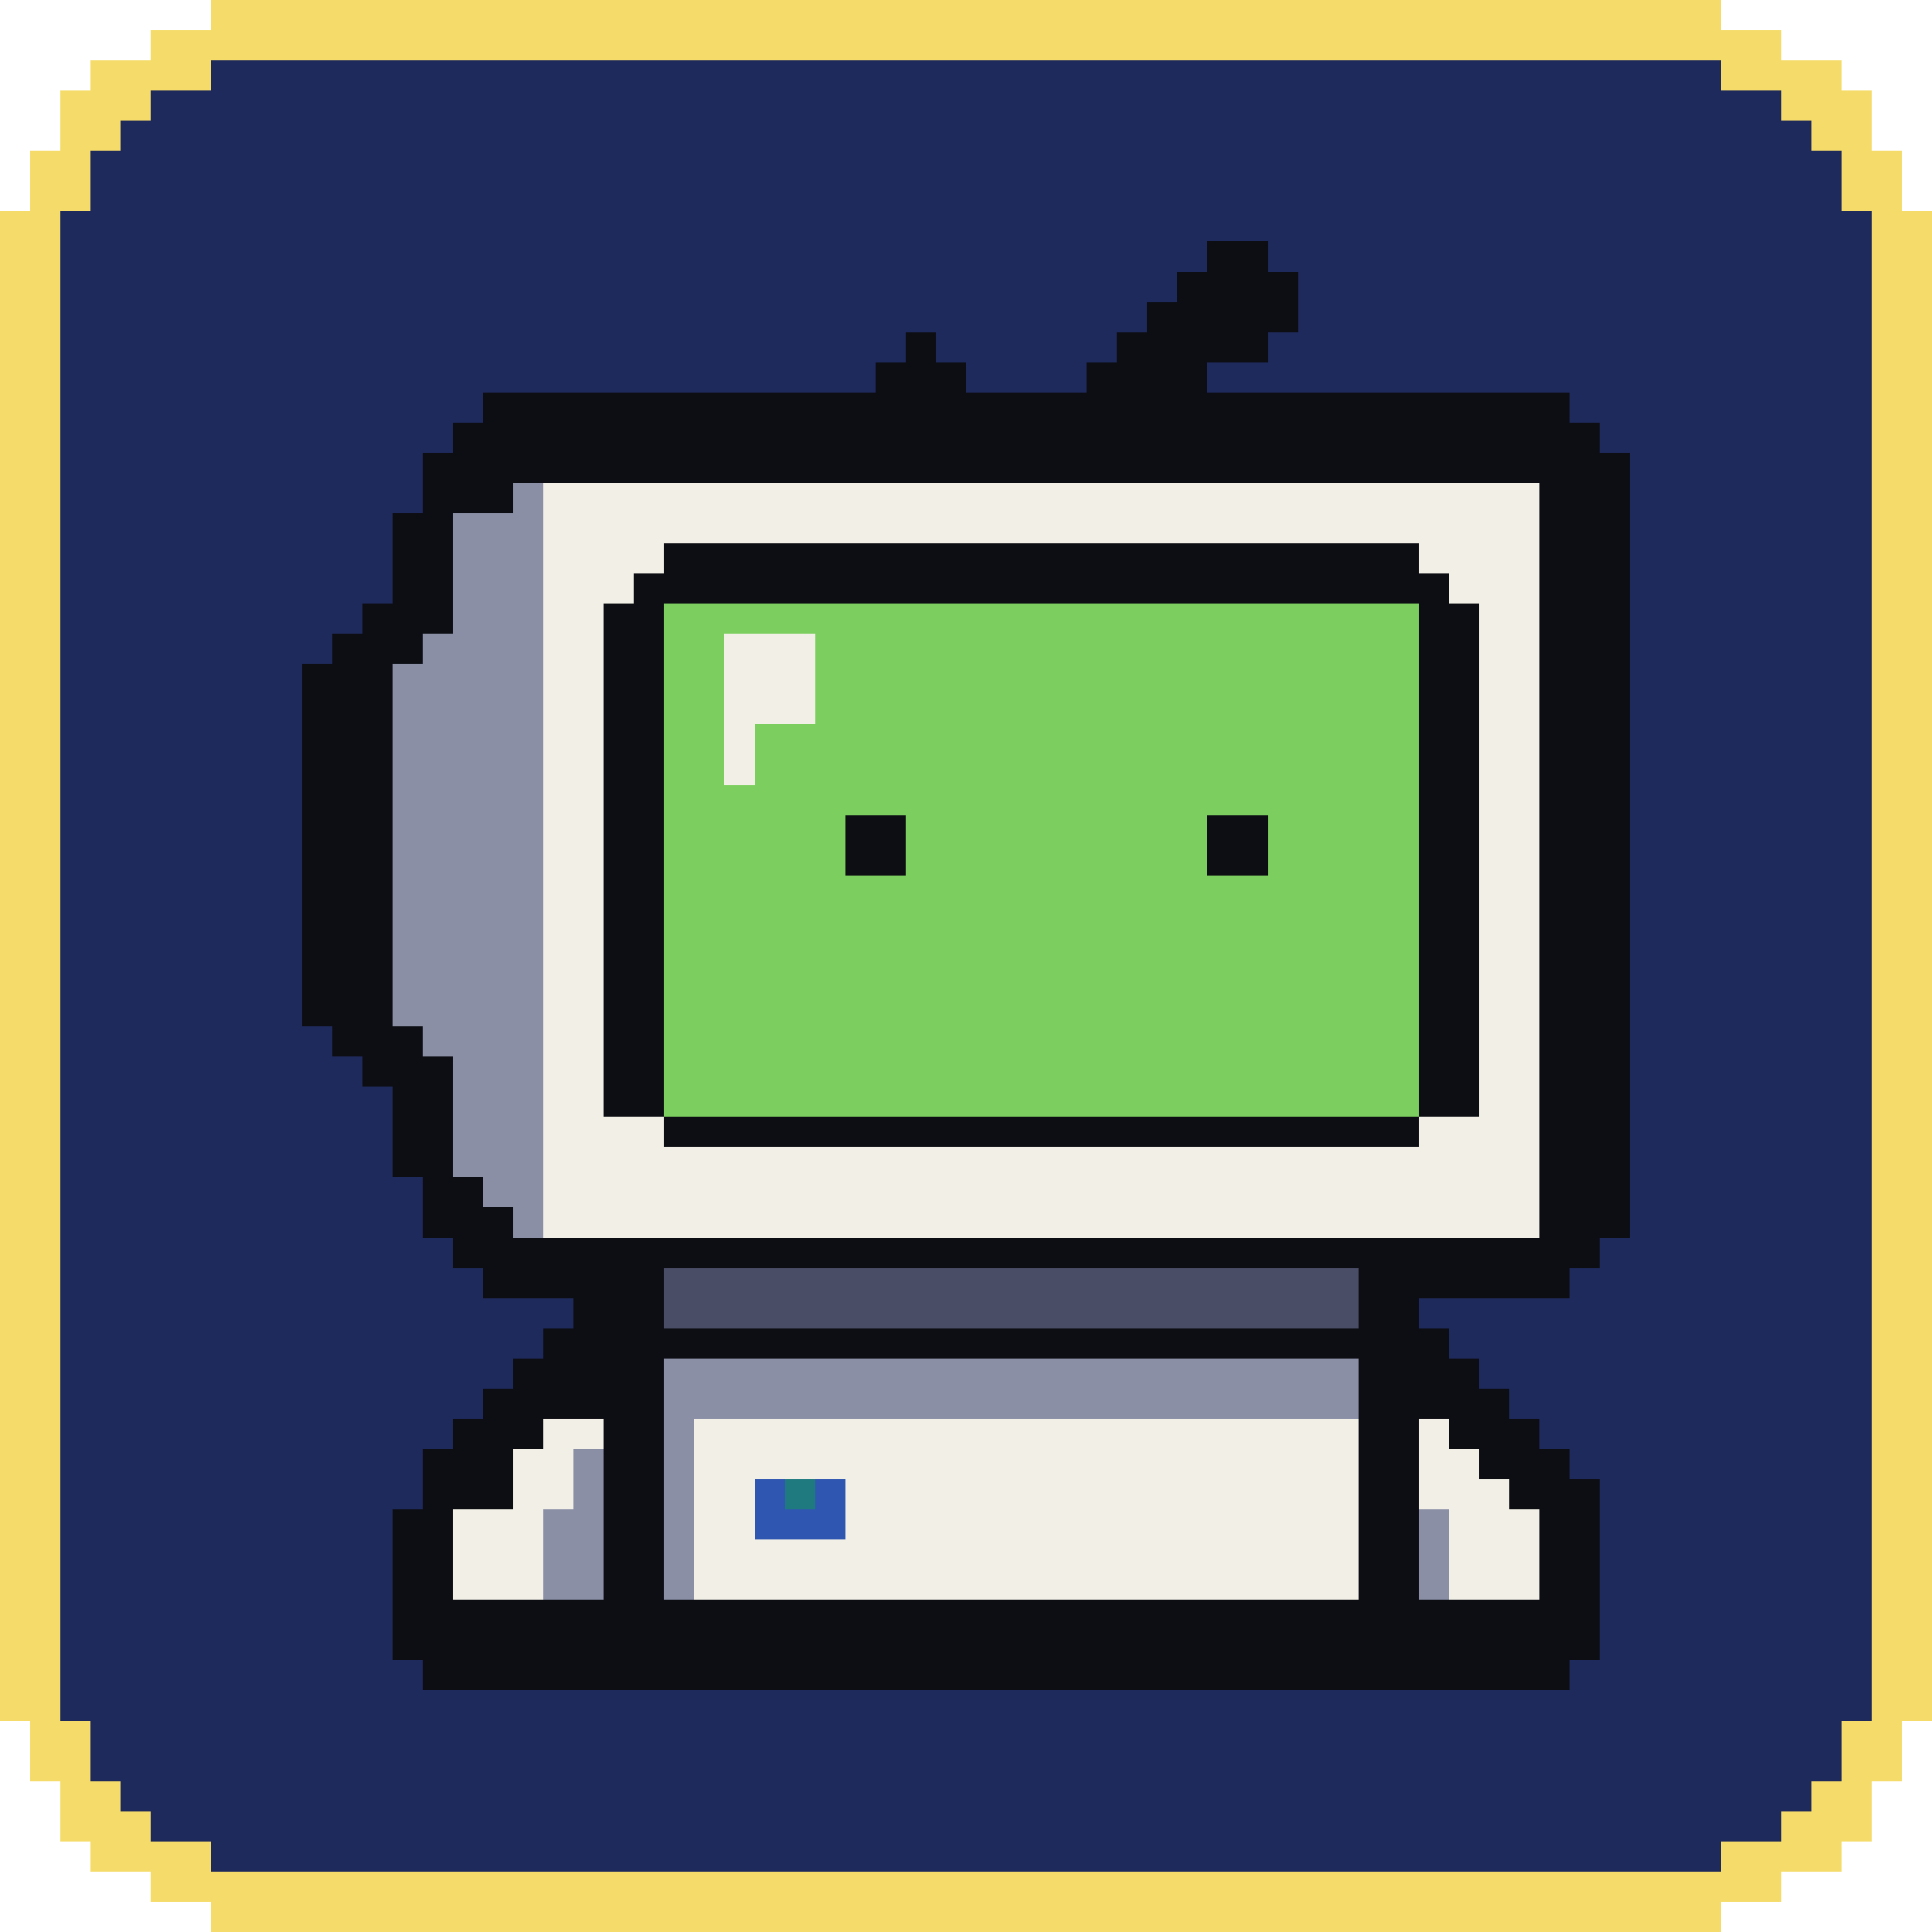
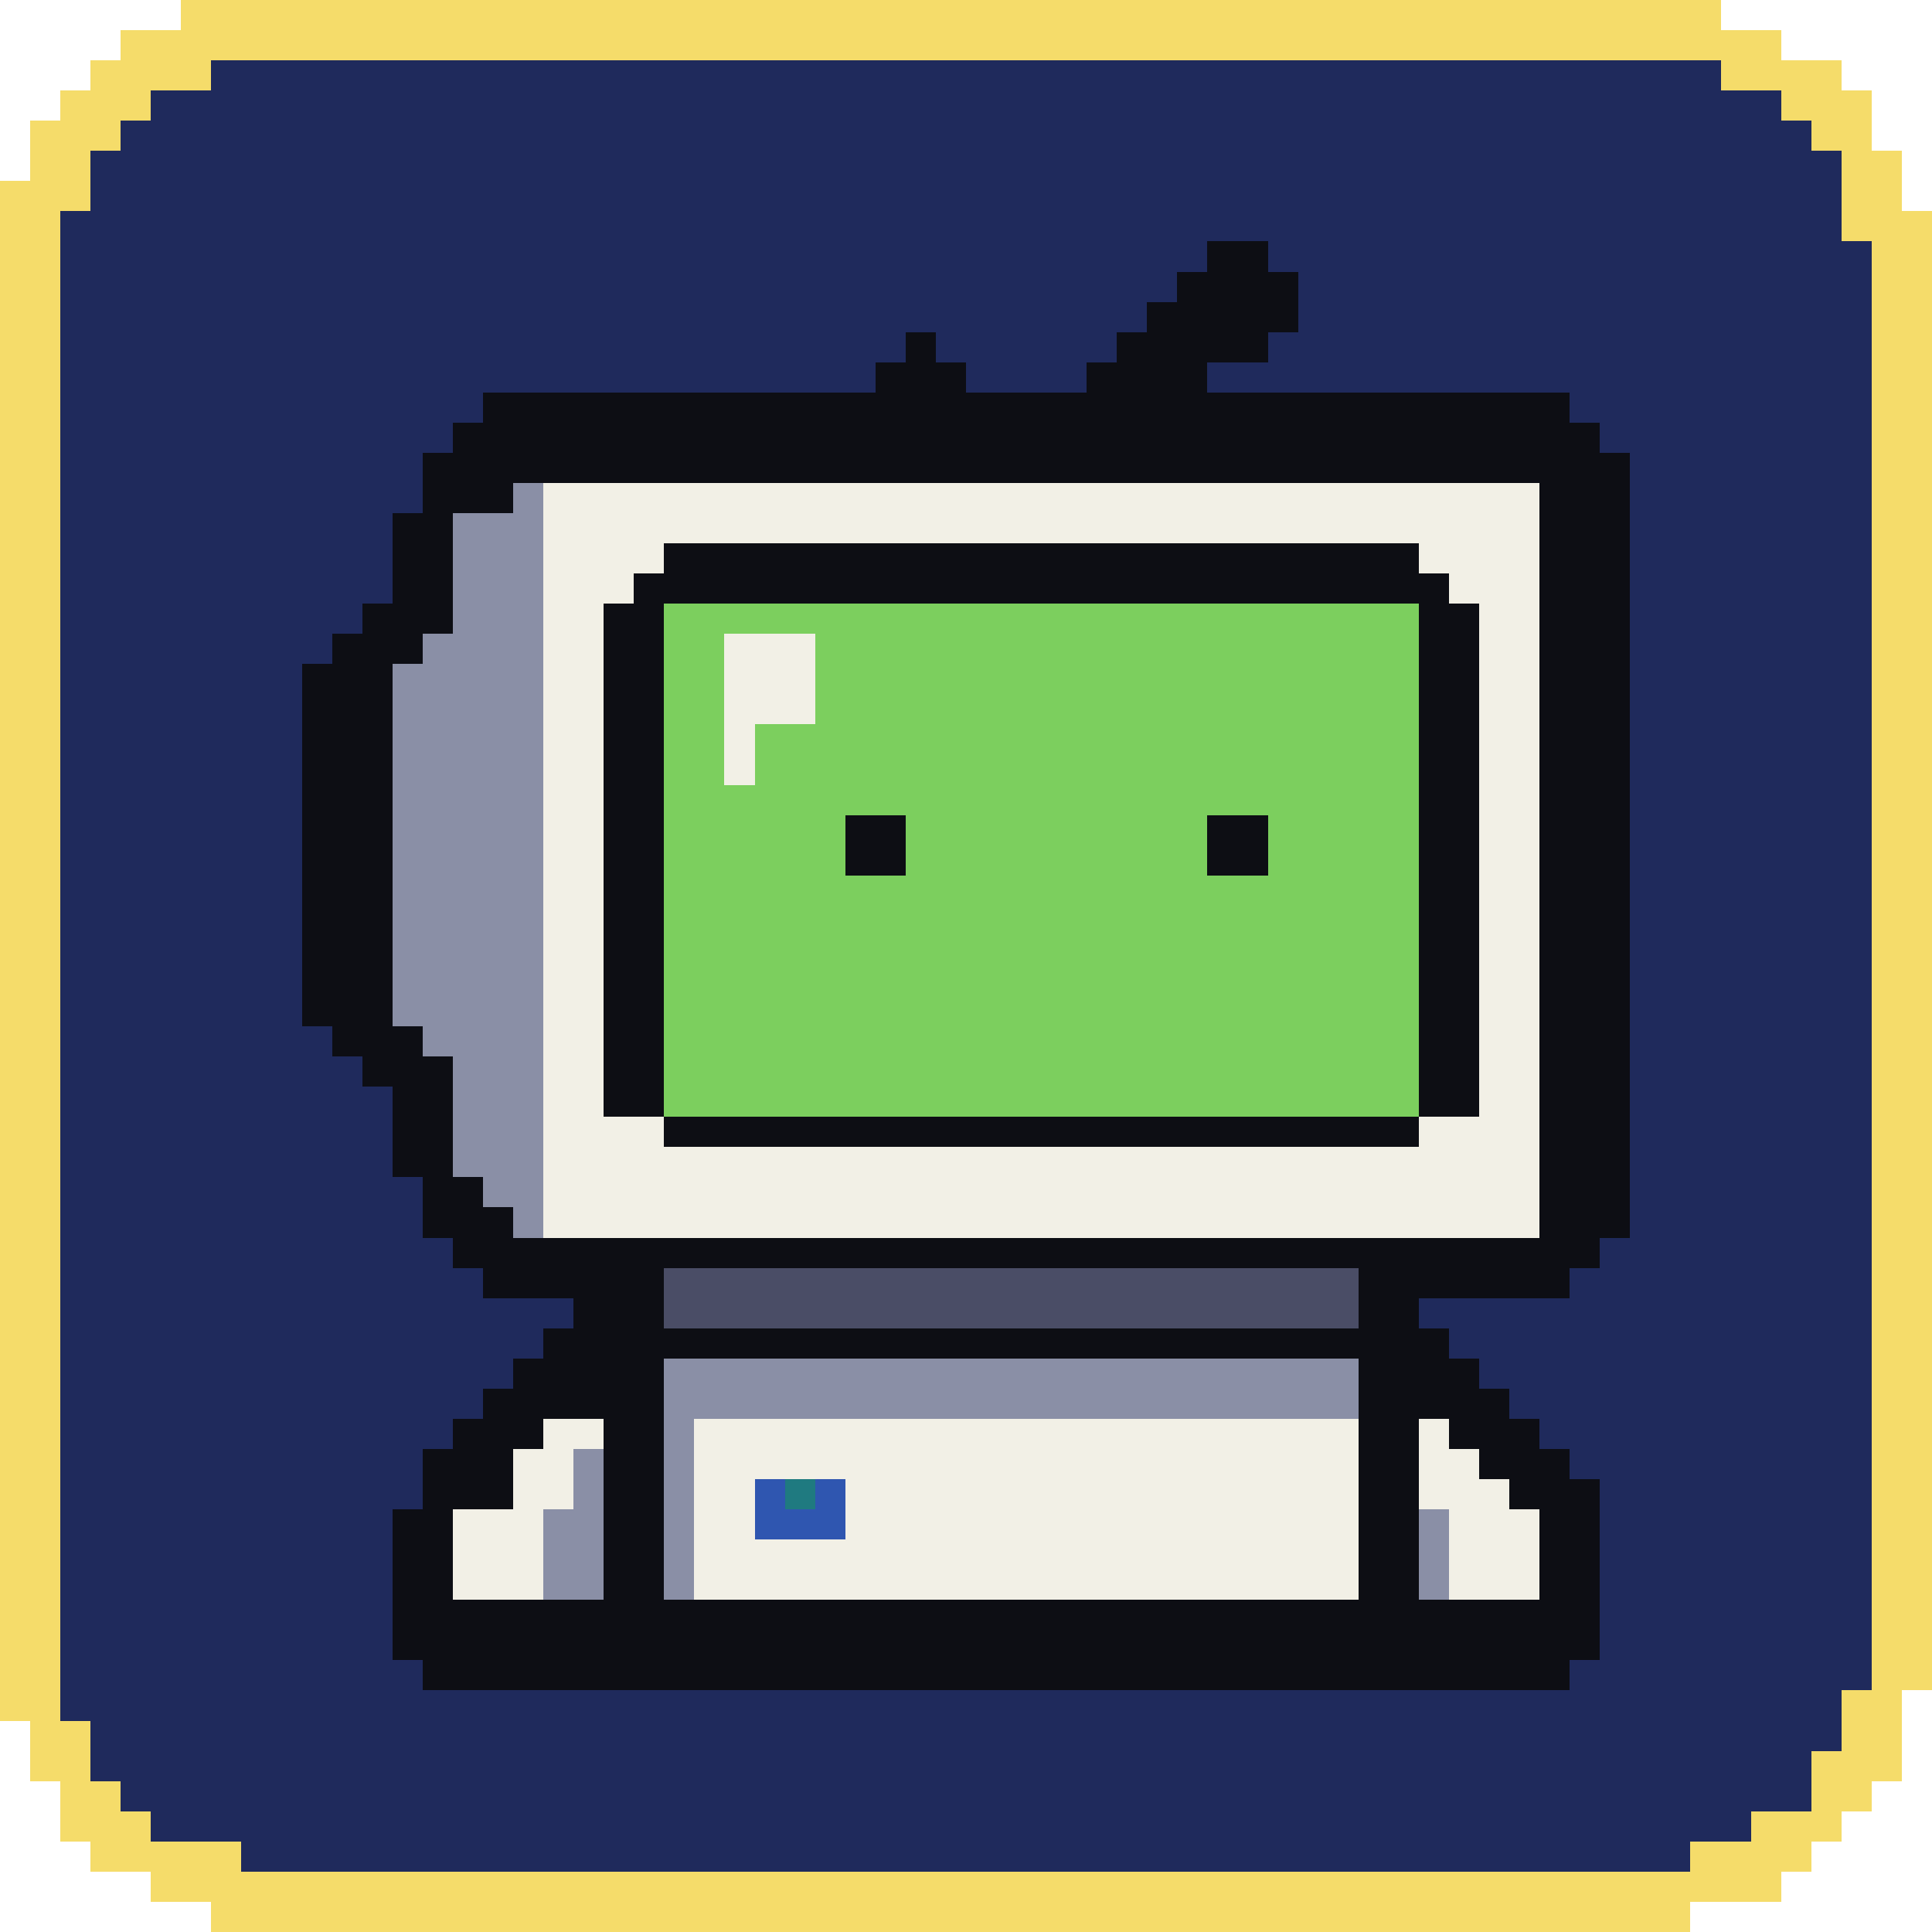
<svg xmlns="http://www.w3.org/2000/svg" width="128" height="128" viewBox="0 0 64 64" shape-rendering="crispEdges">
-   <rect x="7" y="0" width="50" height="1" fill="#f5dc6a" />
-   <rect x="5" y="1" width="54" height="1" fill="#f5dc6a" />
+   <rect x="6" y="0" width="51" height="1" fill="#f5dc6a" />
+   <rect x="4" y="1" width="55" height="1" fill="#f5dc6a" />
  <rect x="3" y="2" width="4" height="1" fill="#f5dc6a" />
  <rect x="7" y="2" width="50" height="1" fill="#1f2a5c" />
  <rect x="57" y="2" width="4" height="1" fill="#f5dc6a" />
  <rect x="2" y="3" width="3" height="1" fill="#f5dc6a" />
  <rect x="5" y="3" width="54" height="1" fill="#1f2a5c" />
  <rect x="59" y="3" width="3" height="1" fill="#f5dc6a" />
-   <rect x="2" y="4" width="2" height="1" fill="#f5dc6a" />
+   <rect x="1" y="4" width="3" height="1" fill="#f5dc6a" />
  <rect x="4" y="4" width="56" height="1" fill="#1f2a5c" />
  <rect x="60" y="4" width="2" height="1" fill="#f5dc6a" />
  <rect x="1" y="5" width="2" height="1" fill="#f5dc6a" />
  <rect x="3" y="5" width="58" height="1" fill="#1f2a5c" />
  <rect x="61" y="5" width="2" height="1" fill="#f5dc6a" />
-   <rect x="1" y="6" width="2" height="1" fill="#f5dc6a" />
+   <rect x="0" y="6" width="3" height="1" fill="#f5dc6a" />
  <rect x="3" y="6" width="58" height="1" fill="#1f2a5c" />
  <rect x="61" y="6" width="2" height="1" fill="#f5dc6a" />
  <rect x="0" y="7" width="2" height="1" fill="#f5dc6a" />
-   <rect x="2" y="7" width="60" height="1" fill="#1f2a5c" />
-   <rect x="62" y="7" width="2" height="1" fill="#f5dc6a" />
+   <rect x="2" y="7" width="59" height="1" fill="#1f2a5c" />
+   <rect x="61" y="7" width="3" height="1" fill="#f5dc6a" />
  <rect x="0" y="8" width="2" height="1" fill="#f5dc6a" />
  <rect x="2" y="8" width="38" height="1" fill="#1f2a5c" />
  <rect x="40" y="8" width="2" height="1" fill="#0d0e14" />
  <rect x="42" y="8" width="20" height="1" fill="#1f2a5c" />
  <rect x="62" y="8" width="2" height="1" fill="#f5dc6a" />
  <rect x="0" y="9" width="2" height="1" fill="#f5dc6a" />
  <rect x="2" y="9" width="37" height="1" fill="#1f2a5c" />
  <rect x="39" y="9" width="4" height="1" fill="#0d0e14" />
  <rect x="43" y="9" width="19" height="1" fill="#1f2a5c" />
  <rect x="62" y="9" width="2" height="1" fill="#f5dc6a" />
  <rect x="0" y="10" width="2" height="1" fill="#f5dc6a" />
  <rect x="2" y="10" width="36" height="1" fill="#1f2a5c" />
  <rect x="38" y="10" width="5" height="1" fill="#0d0e14" />
  <rect x="43" y="10" width="19" height="1" fill="#1f2a5c" />
  <rect x="62" y="10" width="2" height="1" fill="#f5dc6a" />
  <rect x="0" y="11" width="2" height="1" fill="#f5dc6a" />
  <rect x="2" y="11" width="28" height="1" fill="#1f2a5c" />
  <rect x="30" y="11" width="1" height="1" fill="#0d0e14" />
  <rect x="31" y="11" width="6" height="1" fill="#1f2a5c" />
  <rect x="37" y="11" width="5" height="1" fill="#0d0e14" />
  <rect x="42" y="11" width="20" height="1" fill="#1f2a5c" />
  <rect x="62" y="11" width="2" height="1" fill="#f5dc6a" />
  <rect x="0" y="12" width="2" height="1" fill="#f5dc6a" />
  <rect x="2" y="12" width="27" height="1" fill="#1f2a5c" />
  <rect x="29" y="12" width="3" height="1" fill="#0d0e14" />
  <rect x="32" y="12" width="4" height="1" fill="#1f2a5c" />
  <rect x="36" y="12" width="4" height="1" fill="#0d0e14" />
  <rect x="40" y="12" width="22" height="1" fill="#1f2a5c" />
  <rect x="62" y="12" width="2" height="1" fill="#f5dc6a" />
  <rect x="0" y="13" width="2" height="1" fill="#f5dc6a" />
  <rect x="2" y="13" width="14" height="1" fill="#1f2a5c" />
  <rect x="16" y="13" width="36" height="1" fill="#0d0e14" />
  <rect x="52" y="13" width="10" height="1" fill="#1f2a5c" />
  <rect x="62" y="13" width="2" height="1" fill="#f5dc6a" />
  <rect x="0" y="14" width="2" height="1" fill="#f5dc6a" />
  <rect x="2" y="14" width="13" height="1" fill="#1f2a5c" />
  <rect x="15" y="14" width="38" height="1" fill="#0d0e14" />
  <rect x="53" y="14" width="9" height="1" fill="#1f2a5c" />
  <rect x="62" y="14" width="2" height="1" fill="#f5dc6a" />
  <rect x="0" y="15" width="2" height="1" fill="#f5dc6a" />
  <rect x="2" y="15" width="12" height="1" fill="#1f2a5c" />
  <rect x="14" y="15" width="40" height="1" fill="#0d0e14" />
  <rect x="54" y="15" width="8" height="1" fill="#1f2a5c" />
  <rect x="62" y="15" width="2" height="1" fill="#f5dc6a" />
  <rect x="0" y="16" width="2" height="1" fill="#f5dc6a" />
  <rect x="2" y="16" width="12" height="1" fill="#1f2a5c" />
  <rect x="14" y="16" width="3" height="1" fill="#0d0e14" />
  <rect x="17" y="16" width="1" height="1" fill="#8a8fa6" />
  <rect x="18" y="16" width="33" height="1" fill="#f2f0e6" />
  <rect x="51" y="16" width="3" height="1" fill="#0d0e14" />
  <rect x="54" y="16" width="8" height="1" fill="#1f2a5c" />
  <rect x="62" y="16" width="2" height="1" fill="#f5dc6a" />
  <rect x="0" y="17" width="2" height="1" fill="#f5dc6a" />
  <rect x="2" y="17" width="11" height="1" fill="#1f2a5c" />
  <rect x="13" y="17" width="2" height="1" fill="#0d0e14" />
  <rect x="15" y="17" width="3" height="1" fill="#8a8fa6" />
  <rect x="18" y="17" width="33" height="1" fill="#f2f0e6" />
  <rect x="51" y="17" width="3" height="1" fill="#0d0e14" />
  <rect x="54" y="17" width="8" height="1" fill="#1f2a5c" />
  <rect x="62" y="17" width="2" height="1" fill="#f5dc6a" />
  <rect x="0" y="18" width="2" height="1" fill="#f5dc6a" />
  <rect x="2" y="18" width="11" height="1" fill="#1f2a5c" />
  <rect x="13" y="18" width="2" height="1" fill="#0d0e14" />
  <rect x="15" y="18" width="3" height="1" fill="#8a8fa6" />
  <rect x="18" y="18" width="4" height="1" fill="#f2f0e6" />
  <rect x="22" y="18" width="25" height="1" fill="#0d0e14" />
  <rect x="47" y="18" width="4" height="1" fill="#f2f0e6" />
  <rect x="51" y="18" width="3" height="1" fill="#0d0e14" />
  <rect x="54" y="18" width="8" height="1" fill="#1f2a5c" />
  <rect x="62" y="18" width="2" height="1" fill="#f5dc6a" />
  <rect x="0" y="19" width="2" height="1" fill="#f5dc6a" />
  <rect x="2" y="19" width="11" height="1" fill="#1f2a5c" />
  <rect x="13" y="19" width="2" height="1" fill="#0d0e14" />
  <rect x="15" y="19" width="3" height="1" fill="#8a8fa6" />
  <rect x="18" y="19" width="3" height="1" fill="#f2f0e6" />
  <rect x="21" y="19" width="27" height="1" fill="#0d0e14" />
  <rect x="48" y="19" width="3" height="1" fill="#f2f0e6" />
  <rect x="51" y="19" width="3" height="1" fill="#0d0e14" />
  <rect x="54" y="19" width="8" height="1" fill="#1f2a5c" />
  <rect x="62" y="19" width="2" height="1" fill="#f5dc6a" />
  <rect x="0" y="20" width="2" height="1" fill="#f5dc6a" />
  <rect x="2" y="20" width="10" height="1" fill="#1f2a5c" />
  <rect x="12" y="20" width="3" height="1" fill="#0d0e14" />
  <rect x="15" y="20" width="3" height="1" fill="#8a8fa6" />
  <rect x="18" y="20" width="2" height="1" fill="#f2f0e6" />
  <rect x="20" y="20" width="2" height="1" fill="#0d0e14" />
  <rect x="22" y="20" width="25" height="1" fill="#7ccf5e" />
  <rect x="47" y="20" width="2" height="1" fill="#0d0e14" />
  <rect x="49" y="20" width="2" height="1" fill="#f2f0e6" />
  <rect x="51" y="20" width="3" height="1" fill="#0d0e14" />
  <rect x="54" y="20" width="8" height="1" fill="#1f2a5c" />
  <rect x="62" y="20" width="2" height="1" fill="#f5dc6a" />
  <rect x="0" y="21" width="2" height="1" fill="#f5dc6a" />
  <rect x="2" y="21" width="9" height="1" fill="#1f2a5c" />
  <rect x="11" y="21" width="3" height="1" fill="#0d0e14" />
  <rect x="14" y="21" width="4" height="1" fill="#8a8fa6" />
  <rect x="18" y="21" width="2" height="1" fill="#f2f0e6" />
  <rect x="20" y="21" width="2" height="1" fill="#0d0e14" />
  <rect x="22" y="21" width="2" height="1" fill="#7ccf5e" />
  <rect x="24" y="21" width="3" height="1" fill="#f2f0e6" />
  <rect x="27" y="21" width="20" height="1" fill="#7ccf5e" />
  <rect x="47" y="21" width="2" height="1" fill="#0d0e14" />
  <rect x="49" y="21" width="2" height="1" fill="#f2f0e6" />
  <rect x="51" y="21" width="3" height="1" fill="#0d0e14" />
  <rect x="54" y="21" width="8" height="1" fill="#1f2a5c" />
  <rect x="62" y="21" width="2" height="1" fill="#f5dc6a" />
  <rect x="0" y="22" width="2" height="1" fill="#f5dc6a" />
  <rect x="2" y="22" width="8" height="1" fill="#1f2a5c" />
  <rect x="10" y="22" width="3" height="1" fill="#0d0e14" />
  <rect x="13" y="22" width="5" height="1" fill="#8a8fa6" />
  <rect x="18" y="22" width="2" height="1" fill="#f2f0e6" />
  <rect x="20" y="22" width="2" height="1" fill="#0d0e14" />
  <rect x="22" y="22" width="2" height="1" fill="#7ccf5e" />
  <rect x="24" y="22" width="3" height="1" fill="#f2f0e6" />
  <rect x="27" y="22" width="20" height="1" fill="#7ccf5e" />
  <rect x="47" y="22" width="2" height="1" fill="#0d0e14" />
  <rect x="49" y="22" width="2" height="1" fill="#f2f0e6" />
  <rect x="51" y="22" width="3" height="1" fill="#0d0e14" />
  <rect x="54" y="22" width="8" height="1" fill="#1f2a5c" />
  <rect x="62" y="22" width="2" height="1" fill="#f5dc6a" />
  <rect x="0" y="23" width="2" height="1" fill="#f5dc6a" />
  <rect x="2" y="23" width="8" height="1" fill="#1f2a5c" />
  <rect x="10" y="23" width="3" height="1" fill="#0d0e14" />
  <rect x="13" y="23" width="5" height="1" fill="#8a8fa6" />
  <rect x="18" y="23" width="2" height="1" fill="#f2f0e6" />
  <rect x="20" y="23" width="2" height="1" fill="#0d0e14" />
  <rect x="22" y="23" width="2" height="1" fill="#7ccf5e" />
  <rect x="24" y="23" width="3" height="1" fill="#f2f0e6" />
  <rect x="27" y="23" width="20" height="1" fill="#7ccf5e" />
  <rect x="47" y="23" width="2" height="1" fill="#0d0e14" />
  <rect x="49" y="23" width="2" height="1" fill="#f2f0e6" />
  <rect x="51" y="23" width="3" height="1" fill="#0d0e14" />
  <rect x="54" y="23" width="8" height="1" fill="#1f2a5c" />
  <rect x="62" y="23" width="2" height="1" fill="#f5dc6a" />
  <rect x="0" y="24" width="2" height="1" fill="#f5dc6a" />
  <rect x="2" y="24" width="8" height="1" fill="#1f2a5c" />
  <rect x="10" y="24" width="3" height="1" fill="#0d0e14" />
  <rect x="13" y="24" width="5" height="1" fill="#8a8fa6" />
  <rect x="18" y="24" width="2" height="1" fill="#f2f0e6" />
  <rect x="20" y="24" width="2" height="1" fill="#0d0e14" />
  <rect x="22" y="24" width="2" height="1" fill="#7ccf5e" />
  <rect x="24" y="24" width="1" height="1" fill="#f2f0e6" />
  <rect x="25" y="24" width="22" height="1" fill="#7ccf5e" />
  <rect x="47" y="24" width="2" height="1" fill="#0d0e14" />
  <rect x="49" y="24" width="2" height="1" fill="#f2f0e6" />
  <rect x="51" y="24" width="3" height="1" fill="#0d0e14" />
  <rect x="54" y="24" width="8" height="1" fill="#1f2a5c" />
  <rect x="62" y="24" width="2" height="1" fill="#f5dc6a" />
  <rect x="0" y="25" width="2" height="1" fill="#f5dc6a" />
  <rect x="2" y="25" width="8" height="1" fill="#1f2a5c" />
  <rect x="10" y="25" width="3" height="1" fill="#0d0e14" />
  <rect x="13" y="25" width="5" height="1" fill="#8a8fa6" />
  <rect x="18" y="25" width="2" height="1" fill="#f2f0e6" />
  <rect x="20" y="25" width="2" height="1" fill="#0d0e14" />
  <rect x="22" y="25" width="2" height="1" fill="#7ccf5e" />
  <rect x="24" y="25" width="1" height="1" fill="#f2f0e6" />
  <rect x="25" y="25" width="22" height="1" fill="#7ccf5e" />
  <rect x="47" y="25" width="2" height="1" fill="#0d0e14" />
  <rect x="49" y="25" width="2" height="1" fill="#f2f0e6" />
  <rect x="51" y="25" width="3" height="1" fill="#0d0e14" />
  <rect x="54" y="25" width="8" height="1" fill="#1f2a5c" />
  <rect x="62" y="25" width="2" height="1" fill="#f5dc6a" />
  <rect x="0" y="26" width="2" height="1" fill="#f5dc6a" />
  <rect x="2" y="26" width="8" height="1" fill="#1f2a5c" />
  <rect x="10" y="26" width="3" height="1" fill="#0d0e14" />
  <rect x="13" y="26" width="5" height="1" fill="#8a8fa6" />
  <rect x="18" y="26" width="2" height="1" fill="#f2f0e6" />
  <rect x="20" y="26" width="2" height="1" fill="#0d0e14" />
  <rect x="22" y="26" width="25" height="1" fill="#7ccf5e" />
  <rect x="47" y="26" width="2" height="1" fill="#0d0e14" />
  <rect x="49" y="26" width="2" height="1" fill="#f2f0e6" />
  <rect x="51" y="26" width="3" height="1" fill="#0d0e14" />
  <rect x="54" y="26" width="8" height="1" fill="#1f2a5c" />
  <rect x="62" y="26" width="2" height="1" fill="#f5dc6a" />
  <rect x="0" y="27" width="2" height="1" fill="#f5dc6a" />
  <rect x="2" y="27" width="8" height="1" fill="#1f2a5c" />
  <rect x="10" y="27" width="3" height="1" fill="#0d0e14" />
  <rect x="13" y="27" width="5" height="1" fill="#8a8fa6" />
  <rect x="18" y="27" width="2" height="1" fill="#f2f0e6" />
  <rect x="20" y="27" width="2" height="1" fill="#0d0e14" />
  <rect x="22" y="27" width="6" height="1" fill="#7ccf5e" />
  <rect x="28" y="27" width="2" height="1" fill="#0d0e14" />
  <rect x="30" y="27" width="10" height="1" fill="#7ccf5e" />
  <rect x="40" y="27" width="2" height="1" fill="#0d0e14" />
  <rect x="42" y="27" width="5" height="1" fill="#7ccf5e" />
  <rect x="47" y="27" width="2" height="1" fill="#0d0e14" />
  <rect x="49" y="27" width="2" height="1" fill="#f2f0e6" />
  <rect x="51" y="27" width="3" height="1" fill="#0d0e14" />
  <rect x="54" y="27" width="8" height="1" fill="#1f2a5c" />
  <rect x="62" y="27" width="2" height="1" fill="#f5dc6a" />
  <rect x="0" y="28" width="2" height="1" fill="#f5dc6a" />
  <rect x="2" y="28" width="8" height="1" fill="#1f2a5c" />
  <rect x="10" y="28" width="3" height="1" fill="#0d0e14" />
  <rect x="13" y="28" width="5" height="1" fill="#8a8fa6" />
  <rect x="18" y="28" width="2" height="1" fill="#f2f0e6" />
  <rect x="20" y="28" width="2" height="1" fill="#0d0e14" />
  <rect x="22" y="28" width="6" height="1" fill="#7ccf5e" />
  <rect x="28" y="28" width="2" height="1" fill="#0d0e14" />
  <rect x="30" y="28" width="10" height="1" fill="#7ccf5e" />
  <rect x="40" y="28" width="2" height="1" fill="#0d0e14" />
  <rect x="42" y="28" width="5" height="1" fill="#7ccf5e" />
  <rect x="47" y="28" width="2" height="1" fill="#0d0e14" />
  <rect x="49" y="28" width="2" height="1" fill="#f2f0e6" />
  <rect x="51" y="28" width="3" height="1" fill="#0d0e14" />
  <rect x="54" y="28" width="8" height="1" fill="#1f2a5c" />
  <rect x="62" y="28" width="2" height="1" fill="#f5dc6a" />
  <rect x="0" y="29" width="2" height="1" fill="#f5dc6a" />
  <rect x="2" y="29" width="8" height="1" fill="#1f2a5c" />
  <rect x="10" y="29" width="3" height="1" fill="#0d0e14" />
  <rect x="13" y="29" width="5" height="1" fill="#8a8fa6" />
  <rect x="18" y="29" width="2" height="1" fill="#f2f0e6" />
  <rect x="20" y="29" width="2" height="1" fill="#0d0e14" />
  <rect x="22" y="29" width="25" height="1" fill="#7ccf5e" />
  <rect x="47" y="29" width="2" height="1" fill="#0d0e14" />
  <rect x="49" y="29" width="2" height="1" fill="#f2f0e6" />
  <rect x="51" y="29" width="3" height="1" fill="#0d0e14" />
  <rect x="54" y="29" width="8" height="1" fill="#1f2a5c" />
  <rect x="62" y="29" width="2" height="1" fill="#f5dc6a" />
  <rect x="0" y="30" width="2" height="1" fill="#f5dc6a" />
  <rect x="2" y="30" width="8" height="1" fill="#1f2a5c" />
  <rect x="10" y="30" width="3" height="1" fill="#0d0e14" />
  <rect x="13" y="30" width="5" height="1" fill="#8a8fa6" />
  <rect x="18" y="30" width="2" height="1" fill="#f2f0e6" />
  <rect x="20" y="30" width="2" height="1" fill="#0d0e14" />
  <rect x="22" y="30" width="25" height="1" fill="#7ccf5e" />
  <rect x="47" y="30" width="2" height="1" fill="#0d0e14" />
  <rect x="49" y="30" width="2" height="1" fill="#f2f0e6" />
  <rect x="51" y="30" width="3" height="1" fill="#0d0e14" />
  <rect x="54" y="30" width="8" height="1" fill="#1f2a5c" />
  <rect x="62" y="30" width="2" height="1" fill="#f5dc6a" />
  <rect x="0" y="31" width="2" height="1" fill="#f5dc6a" />
  <rect x="2" y="31" width="8" height="1" fill="#1f2a5c" />
  <rect x="10" y="31" width="3" height="1" fill="#0d0e14" />
  <rect x="13" y="31" width="5" height="1" fill="#8a8fa6" />
  <rect x="18" y="31" width="2" height="1" fill="#f2f0e6" />
  <rect x="20" y="31" width="2" height="1" fill="#0d0e14" />
  <rect x="22" y="31" width="25" height="1" fill="#7ccf5e" />
  <rect x="47" y="31" width="2" height="1" fill="#0d0e14" />
  <rect x="49" y="31" width="2" height="1" fill="#f2f0e6" />
  <rect x="51" y="31" width="3" height="1" fill="#0d0e14" />
  <rect x="54" y="31" width="8" height="1" fill="#1f2a5c" />
  <rect x="62" y="31" width="2" height="1" fill="#f5dc6a" />
  <rect x="0" y="32" width="2" height="1" fill="#f5dc6a" />
  <rect x="2" y="32" width="8" height="1" fill="#1f2a5c" />
  <rect x="10" y="32" width="3" height="1" fill="#0d0e14" />
  <rect x="13" y="32" width="5" height="1" fill="#8a8fa6" />
  <rect x="18" y="32" width="2" height="1" fill="#f2f0e6" />
  <rect x="20" y="32" width="2" height="1" fill="#0d0e14" />
  <rect x="22" y="32" width="25" height="1" fill="#7ccf5e" />
  <rect x="47" y="32" width="2" height="1" fill="#0d0e14" />
  <rect x="49" y="32" width="2" height="1" fill="#f2f0e6" />
  <rect x="51" y="32" width="3" height="1" fill="#0d0e14" />
  <rect x="54" y="32" width="8" height="1" fill="#1f2a5c" />
  <rect x="62" y="32" width="2" height="1" fill="#f5dc6a" />
  <rect x="0" y="33" width="2" height="1" fill="#f5dc6a" />
  <rect x="2" y="33" width="8" height="1" fill="#1f2a5c" />
  <rect x="10" y="33" width="3" height="1" fill="#0d0e14" />
  <rect x="13" y="33" width="5" height="1" fill="#8a8fa6" />
  <rect x="18" y="33" width="2" height="1" fill="#f2f0e6" />
  <rect x="20" y="33" width="2" height="1" fill="#0d0e14" />
  <rect x="22" y="33" width="25" height="1" fill="#7ccf5e" />
  <rect x="47" y="33" width="2" height="1" fill="#0d0e14" />
  <rect x="49" y="33" width="2" height="1" fill="#f2f0e6" />
  <rect x="51" y="33" width="3" height="1" fill="#0d0e14" />
  <rect x="54" y="33" width="8" height="1" fill="#1f2a5c" />
  <rect x="62" y="33" width="2" height="1" fill="#f5dc6a" />
  <rect x="0" y="34" width="2" height="1" fill="#f5dc6a" />
  <rect x="2" y="34" width="9" height="1" fill="#1f2a5c" />
  <rect x="11" y="34" width="3" height="1" fill="#0d0e14" />
  <rect x="14" y="34" width="4" height="1" fill="#8a8fa6" />
  <rect x="18" y="34" width="2" height="1" fill="#f2f0e6" />
  <rect x="20" y="34" width="2" height="1" fill="#0d0e14" />
  <rect x="22" y="34" width="25" height="1" fill="#7ccf5e" />
  <rect x="47" y="34" width="2" height="1" fill="#0d0e14" />
  <rect x="49" y="34" width="2" height="1" fill="#f2f0e6" />
  <rect x="51" y="34" width="3" height="1" fill="#0d0e14" />
  <rect x="54" y="34" width="8" height="1" fill="#1f2a5c" />
  <rect x="62" y="34" width="2" height="1" fill="#f5dc6a" />
  <rect x="0" y="35" width="2" height="1" fill="#f5dc6a" />
  <rect x="2" y="35" width="10" height="1" fill="#1f2a5c" />
  <rect x="12" y="35" width="3" height="1" fill="#0d0e14" />
  <rect x="15" y="35" width="3" height="1" fill="#8a8fa6" />
  <rect x="18" y="35" width="2" height="1" fill="#f2f0e6" />
  <rect x="20" y="35" width="2" height="1" fill="#0d0e14" />
  <rect x="22" y="35" width="25" height="1" fill="#7ccf5e" />
  <rect x="47" y="35" width="2" height="1" fill="#0d0e14" />
  <rect x="49" y="35" width="2" height="1" fill="#f2f0e6" />
  <rect x="51" y="35" width="3" height="1" fill="#0d0e14" />
  <rect x="54" y="35" width="8" height="1" fill="#1f2a5c" />
  <rect x="62" y="35" width="2" height="1" fill="#f5dc6a" />
  <rect x="0" y="36" width="2" height="1" fill="#f5dc6a" />
  <rect x="2" y="36" width="11" height="1" fill="#1f2a5c" />
  <rect x="13" y="36" width="2" height="1" fill="#0d0e14" />
  <rect x="15" y="36" width="3" height="1" fill="#8a8fa6" />
  <rect x="18" y="36" width="2" height="1" fill="#f2f0e6" />
  <rect x="20" y="36" width="2" height="1" fill="#0d0e14" />
  <rect x="22" y="36" width="25" height="1" fill="#7ccf5e" />
  <rect x="47" y="36" width="2" height="1" fill="#0d0e14" />
  <rect x="49" y="36" width="2" height="1" fill="#f2f0e6" />
  <rect x="51" y="36" width="3" height="1" fill="#0d0e14" />
  <rect x="54" y="36" width="8" height="1" fill="#1f2a5c" />
  <rect x="62" y="36" width="2" height="1" fill="#f5dc6a" />
  <rect x="0" y="37" width="2" height="1" fill="#f5dc6a" />
  <rect x="2" y="37" width="11" height="1" fill="#1f2a5c" />
  <rect x="13" y="37" width="2" height="1" fill="#0d0e14" />
  <rect x="15" y="37" width="3" height="1" fill="#8a8fa6" />
  <rect x="18" y="37" width="4" height="1" fill="#f2f0e6" />
  <rect x="22" y="37" width="25" height="1" fill="#0d0e14" />
  <rect x="47" y="37" width="4" height="1" fill="#f2f0e6" />
  <rect x="51" y="37" width="3" height="1" fill="#0d0e14" />
  <rect x="54" y="37" width="8" height="1" fill="#1f2a5c" />
  <rect x="62" y="37" width="2" height="1" fill="#f5dc6a" />
  <rect x="0" y="38" width="2" height="1" fill="#f5dc6a" />
  <rect x="2" y="38" width="11" height="1" fill="#1f2a5c" />
  <rect x="13" y="38" width="2" height="1" fill="#0d0e14" />
  <rect x="15" y="38" width="3" height="1" fill="#8a8fa6" />
  <rect x="18" y="38" width="33" height="1" fill="#f2f0e6" />
  <rect x="51" y="38" width="3" height="1" fill="#0d0e14" />
  <rect x="54" y="38" width="8" height="1" fill="#1f2a5c" />
  <rect x="62" y="38" width="2" height="1" fill="#f5dc6a" />
  <rect x="0" y="39" width="2" height="1" fill="#f5dc6a" />
  <rect x="2" y="39" width="12" height="1" fill="#1f2a5c" />
  <rect x="14" y="39" width="2" height="1" fill="#0d0e14" />
  <rect x="16" y="39" width="2" height="1" fill="#8a8fa6" />
  <rect x="18" y="39" width="33" height="1" fill="#f2f0e6" />
  <rect x="51" y="39" width="3" height="1" fill="#0d0e14" />
  <rect x="54" y="39" width="8" height="1" fill="#1f2a5c" />
  <rect x="62" y="39" width="2" height="1" fill="#f5dc6a" />
  <rect x="0" y="40" width="2" height="1" fill="#f5dc6a" />
  <rect x="2" y="40" width="12" height="1" fill="#1f2a5c" />
  <rect x="14" y="40" width="3" height="1" fill="#0d0e14" />
  <rect x="17" y="40" width="1" height="1" fill="#8a8fa6" />
  <rect x="18" y="40" width="33" height="1" fill="#f2f0e6" />
  <rect x="51" y="40" width="3" height="1" fill="#0d0e14" />
  <rect x="54" y="40" width="8" height="1" fill="#1f2a5c" />
  <rect x="62" y="40" width="2" height="1" fill="#f5dc6a" />
  <rect x="0" y="41" width="2" height="1" fill="#f5dc6a" />
  <rect x="2" y="41" width="13" height="1" fill="#1f2a5c" />
  <rect x="15" y="41" width="38" height="1" fill="#0d0e14" />
  <rect x="53" y="41" width="9" height="1" fill="#1f2a5c" />
  <rect x="62" y="41" width="2" height="1" fill="#f5dc6a" />
  <rect x="0" y="42" width="2" height="1" fill="#f5dc6a" />
  <rect x="2" y="42" width="14" height="1" fill="#1f2a5c" />
  <rect x="16" y="42" width="6" height="1" fill="#0d0e14" />
  <rect x="22" y="42" width="23" height="1" fill="#4a4d66" />
  <rect x="45" y="42" width="7" height="1" fill="#0d0e14" />
  <rect x="52" y="42" width="10" height="1" fill="#1f2a5c" />
  <rect x="62" y="42" width="2" height="1" fill="#f5dc6a" />
  <rect x="0" y="43" width="2" height="1" fill="#f5dc6a" />
  <rect x="2" y="43" width="17" height="1" fill="#1f2a5c" />
  <rect x="19" y="43" width="3" height="1" fill="#0d0e14" />
  <rect x="22" y="43" width="23" height="1" fill="#4a4d66" />
  <rect x="45" y="43" width="2" height="1" fill="#0d0e14" />
  <rect x="47" y="43" width="15" height="1" fill="#1f2a5c" />
  <rect x="62" y="43" width="2" height="1" fill="#f5dc6a" />
  <rect x="0" y="44" width="2" height="1" fill="#f5dc6a" />
  <rect x="2" y="44" width="16" height="1" fill="#1f2a5c" />
  <rect x="18" y="44" width="30" height="1" fill="#0d0e14" />
  <rect x="48" y="44" width="14" height="1" fill="#1f2a5c" />
  <rect x="62" y="44" width="2" height="1" fill="#f5dc6a" />
  <rect x="0" y="45" width="2" height="1" fill="#f5dc6a" />
  <rect x="2" y="45" width="15" height="1" fill="#1f2a5c" />
  <rect x="17" y="45" width="5" height="1" fill="#0d0e14" />
  <rect x="22" y="45" width="23" height="1" fill="#8a8fa6" />
  <rect x="45" y="45" width="4" height="1" fill="#0d0e14" />
  <rect x="49" y="45" width="13" height="1" fill="#1f2a5c" />
  <rect x="62" y="45" width="2" height="1" fill="#f5dc6a" />
  <rect x="0" y="46" width="2" height="1" fill="#f5dc6a" />
  <rect x="2" y="46" width="14" height="1" fill="#1f2a5c" />
  <rect x="16" y="46" width="6" height="1" fill="#0d0e14" />
  <rect x="22" y="46" width="23" height="1" fill="#8a8fa6" />
  <rect x="45" y="46" width="5" height="1" fill="#0d0e14" />
  <rect x="50" y="46" width="12" height="1" fill="#1f2a5c" />
  <rect x="62" y="46" width="2" height="1" fill="#f5dc6a" />
  <rect x="0" y="47" width="2" height="1" fill="#f5dc6a" />
  <rect x="2" y="47" width="13" height="1" fill="#1f2a5c" />
  <rect x="15" y="47" width="3" height="1" fill="#0d0e14" />
  <rect x="18" y="47" width="2" height="1" fill="#f2f0e6" />
  <rect x="20" y="47" width="2" height="1" fill="#0d0e14" />
  <rect x="22" y="47" width="1" height="1" fill="#8a8fa6" />
  <rect x="23" y="47" width="22" height="1" fill="#f2f0e6" />
  <rect x="45" y="47" width="2" height="1" fill="#0d0e14" />
  <rect x="47" y="47" width="1" height="1" fill="#f2f0e6" />
  <rect x="48" y="47" width="3" height="1" fill="#0d0e14" />
  <rect x="51" y="47" width="11" height="1" fill="#1f2a5c" />
  <rect x="62" y="47" width="2" height="1" fill="#f5dc6a" />
  <rect x="0" y="48" width="2" height="1" fill="#f5dc6a" />
  <rect x="2" y="48" width="12" height="1" fill="#1f2a5c" />
  <rect x="14" y="48" width="3" height="1" fill="#0d0e14" />
  <rect x="17" y="48" width="2" height="1" fill="#f2f0e6" />
  <rect x="19" y="48" width="1" height="1" fill="#8a8fa6" />
  <rect x="20" y="48" width="2" height="1" fill="#0d0e14" />
  <rect x="22" y="48" width="1" height="1" fill="#8a8fa6" />
  <rect x="23" y="48" width="22" height="1" fill="#f2f0e6" />
  <rect x="45" y="48" width="2" height="1" fill="#0d0e14" />
  <rect x="47" y="48" width="2" height="1" fill="#f2f0e6" />
  <rect x="49" y="48" width="3" height="1" fill="#0d0e14" />
  <rect x="52" y="48" width="10" height="1" fill="#1f2a5c" />
  <rect x="62" y="48" width="2" height="1" fill="#f5dc6a" />
  <rect x="0" y="49" width="2" height="1" fill="#f5dc6a" />
  <rect x="2" y="49" width="12" height="1" fill="#1f2a5c" />
  <rect x="14" y="49" width="3" height="1" fill="#0d0e14" />
  <rect x="17" y="49" width="2" height="1" fill="#f2f0e6" />
  <rect x="19" y="49" width="1" height="1" fill="#8a8fa6" />
  <rect x="20" y="49" width="2" height="1" fill="#0d0e14" />
  <rect x="22" y="49" width="1" height="1" fill="#8a8fa6" />
  <rect x="23" y="49" width="2" height="1" fill="#f2f0e6" />
  <rect x="25" y="49" width="1" height="1" fill="#2f56b0" />
  <rect x="26" y="49" width="1" height="1" fill="#1f7a80" />
  <rect x="27" y="49" width="1" height="1" fill="#2f56b0" />
  <rect x="28" y="49" width="17" height="1" fill="#f2f0e6" />
  <rect x="45" y="49" width="2" height="1" fill="#0d0e14" />
  <rect x="47" y="49" width="3" height="1" fill="#f2f0e6" />
  <rect x="50" y="49" width="3" height="1" fill="#0d0e14" />
  <rect x="53" y="49" width="9" height="1" fill="#1f2a5c" />
  <rect x="62" y="49" width="2" height="1" fill="#f5dc6a" />
  <rect x="0" y="50" width="2" height="1" fill="#f5dc6a" />
  <rect x="2" y="50" width="11" height="1" fill="#1f2a5c" />
  <rect x="13" y="50" width="2" height="1" fill="#0d0e14" />
  <rect x="15" y="50" width="3" height="1" fill="#f2f0e6" />
  <rect x="18" y="50" width="2" height="1" fill="#8a8fa6" />
  <rect x="20" y="50" width="2" height="1" fill="#0d0e14" />
  <rect x="22" y="50" width="1" height="1" fill="#8a8fa6" />
  <rect x="23" y="50" width="2" height="1" fill="#f2f0e6" />
  <rect x="25" y="50" width="3" height="1" fill="#2f56b0" />
  <rect x="28" y="50" width="17" height="1" fill="#f2f0e6" />
  <rect x="45" y="50" width="2" height="1" fill="#0d0e14" />
  <rect x="47" y="50" width="1" height="1" fill="#8a8fa6" />
  <rect x="48" y="50" width="3" height="1" fill="#f2f0e6" />
  <rect x="51" y="50" width="2" height="1" fill="#0d0e14" />
  <rect x="53" y="50" width="9" height="1" fill="#1f2a5c" />
  <rect x="62" y="50" width="2" height="1" fill="#f5dc6a" />
  <rect x="0" y="51" width="2" height="1" fill="#f5dc6a" />
  <rect x="2" y="51" width="11" height="1" fill="#1f2a5c" />
  <rect x="13" y="51" width="2" height="1" fill="#0d0e14" />
  <rect x="15" y="51" width="3" height="1" fill="#f2f0e6" />
  <rect x="18" y="51" width="2" height="1" fill="#8a8fa6" />
  <rect x="20" y="51" width="2" height="1" fill="#0d0e14" />
  <rect x="22" y="51" width="1" height="1" fill="#8a8fa6" />
  <rect x="23" y="51" width="22" height="1" fill="#f2f0e6" />
  <rect x="45" y="51" width="2" height="1" fill="#0d0e14" />
  <rect x="47" y="51" width="1" height="1" fill="#8a8fa6" />
  <rect x="48" y="51" width="3" height="1" fill="#f2f0e6" />
  <rect x="51" y="51" width="2" height="1" fill="#0d0e14" />
  <rect x="53" y="51" width="9" height="1" fill="#1f2a5c" />
  <rect x="62" y="51" width="2" height="1" fill="#f5dc6a" />
  <rect x="0" y="52" width="2" height="1" fill="#f5dc6a" />
  <rect x="2" y="52" width="11" height="1" fill="#1f2a5c" />
  <rect x="13" y="52" width="2" height="1" fill="#0d0e14" />
  <rect x="15" y="52" width="3" height="1" fill="#f2f0e6" />
  <rect x="18" y="52" width="2" height="1" fill="#8a8fa6" />
  <rect x="20" y="52" width="2" height="1" fill="#0d0e14" />
  <rect x="22" y="52" width="1" height="1" fill="#8a8fa6" />
  <rect x="23" y="52" width="22" height="1" fill="#f2f0e6" />
  <rect x="45" y="52" width="2" height="1" fill="#0d0e14" />
  <rect x="47" y="52" width="1" height="1" fill="#8a8fa6" />
  <rect x="48" y="52" width="3" height="1" fill="#f2f0e6" />
  <rect x="51" y="52" width="2" height="1" fill="#0d0e14" />
  <rect x="53" y="52" width="9" height="1" fill="#1f2a5c" />
  <rect x="62" y="52" width="2" height="1" fill="#f5dc6a" />
  <rect x="0" y="53" width="2" height="1" fill="#f5dc6a" />
  <rect x="2" y="53" width="11" height="1" fill="#1f2a5c" />
  <rect x="13" y="53" width="40" height="1" fill="#0d0e14" />
  <rect x="53" y="53" width="9" height="1" fill="#1f2a5c" />
  <rect x="62" y="53" width="2" height="1" fill="#f5dc6a" />
  <rect x="0" y="54" width="2" height="1" fill="#f5dc6a" />
  <rect x="2" y="54" width="11" height="1" fill="#1f2a5c" />
  <rect x="13" y="54" width="40" height="1" fill="#0d0e14" />
  <rect x="53" y="54" width="9" height="1" fill="#1f2a5c" />
  <rect x="62" y="54" width="2" height="1" fill="#f5dc6a" />
  <rect x="0" y="55" width="2" height="1" fill="#f5dc6a" />
  <rect x="2" y="55" width="12" height="1" fill="#1f2a5c" />
  <rect x="14" y="55" width="38" height="1" fill="#0d0e14" />
  <rect x="52" y="55" width="10" height="1" fill="#1f2a5c" />
  <rect x="62" y="55" width="2" height="1" fill="#f5dc6a" />
  <rect x="0" y="56" width="2" height="1" fill="#f5dc6a" />
-   <rect x="2" y="56" width="60" height="1" fill="#1f2a5c" />
-   <rect x="62" y="56" width="2" height="1" fill="#f5dc6a" />
+   <rect x="2" y="56" width="59" height="1" fill="#1f2a5c" />
+   <rect x="61" y="56" width="2" height="1" fill="#f5dc6a" />
  <rect x="1" y="57" width="2" height="1" fill="#f5dc6a" />
  <rect x="3" y="57" width="58" height="1" fill="#1f2a5c" />
  <rect x="61" y="57" width="2" height="1" fill="#f5dc6a" />
  <rect x="1" y="58" width="2" height="1" fill="#f5dc6a" />
-   <rect x="3" y="58" width="58" height="1" fill="#1f2a5c" />
-   <rect x="61" y="58" width="2" height="1" fill="#f5dc6a" />
+   <rect x="3" y="58" width="57" height="1" fill="#1f2a5c" />
+   <rect x="60" y="58" width="3" height="1" fill="#f5dc6a" />
  <rect x="2" y="59" width="2" height="1" fill="#f5dc6a" />
  <rect x="4" y="59" width="56" height="1" fill="#1f2a5c" />
  <rect x="60" y="59" width="2" height="1" fill="#f5dc6a" />
  <rect x="2" y="60" width="3" height="1" fill="#f5dc6a" />
-   <rect x="5" y="60" width="54" height="1" fill="#1f2a5c" />
-   <rect x="59" y="60" width="3" height="1" fill="#f5dc6a" />
-   <rect x="3" y="61" width="4" height="1" fill="#f5dc6a" />
-   <rect x="7" y="61" width="50" height="1" fill="#1f2a5c" />
-   <rect x="57" y="61" width="4" height="1" fill="#f5dc6a" />
+   <rect x="5" y="60" width="53" height="1" fill="#1f2a5c" />
+   <rect x="58" y="60" width="3" height="1" fill="#f5dc6a" />
+   <rect x="3" y="61" width="5" height="1" fill="#f5dc6a" />
+   <rect x="8" y="61" width="48" height="1" fill="#1f2a5c" />
+   <rect x="56" y="61" width="4" height="1" fill="#f5dc6a" />
  <rect x="5" y="62" width="54" height="1" fill="#f5dc6a" />
-   <rect x="7" y="63" width="50" height="1" fill="#f5dc6a" />
+   <rect x="7" y="63" width="49" height="1" fill="#f5dc6a" />
</svg>
